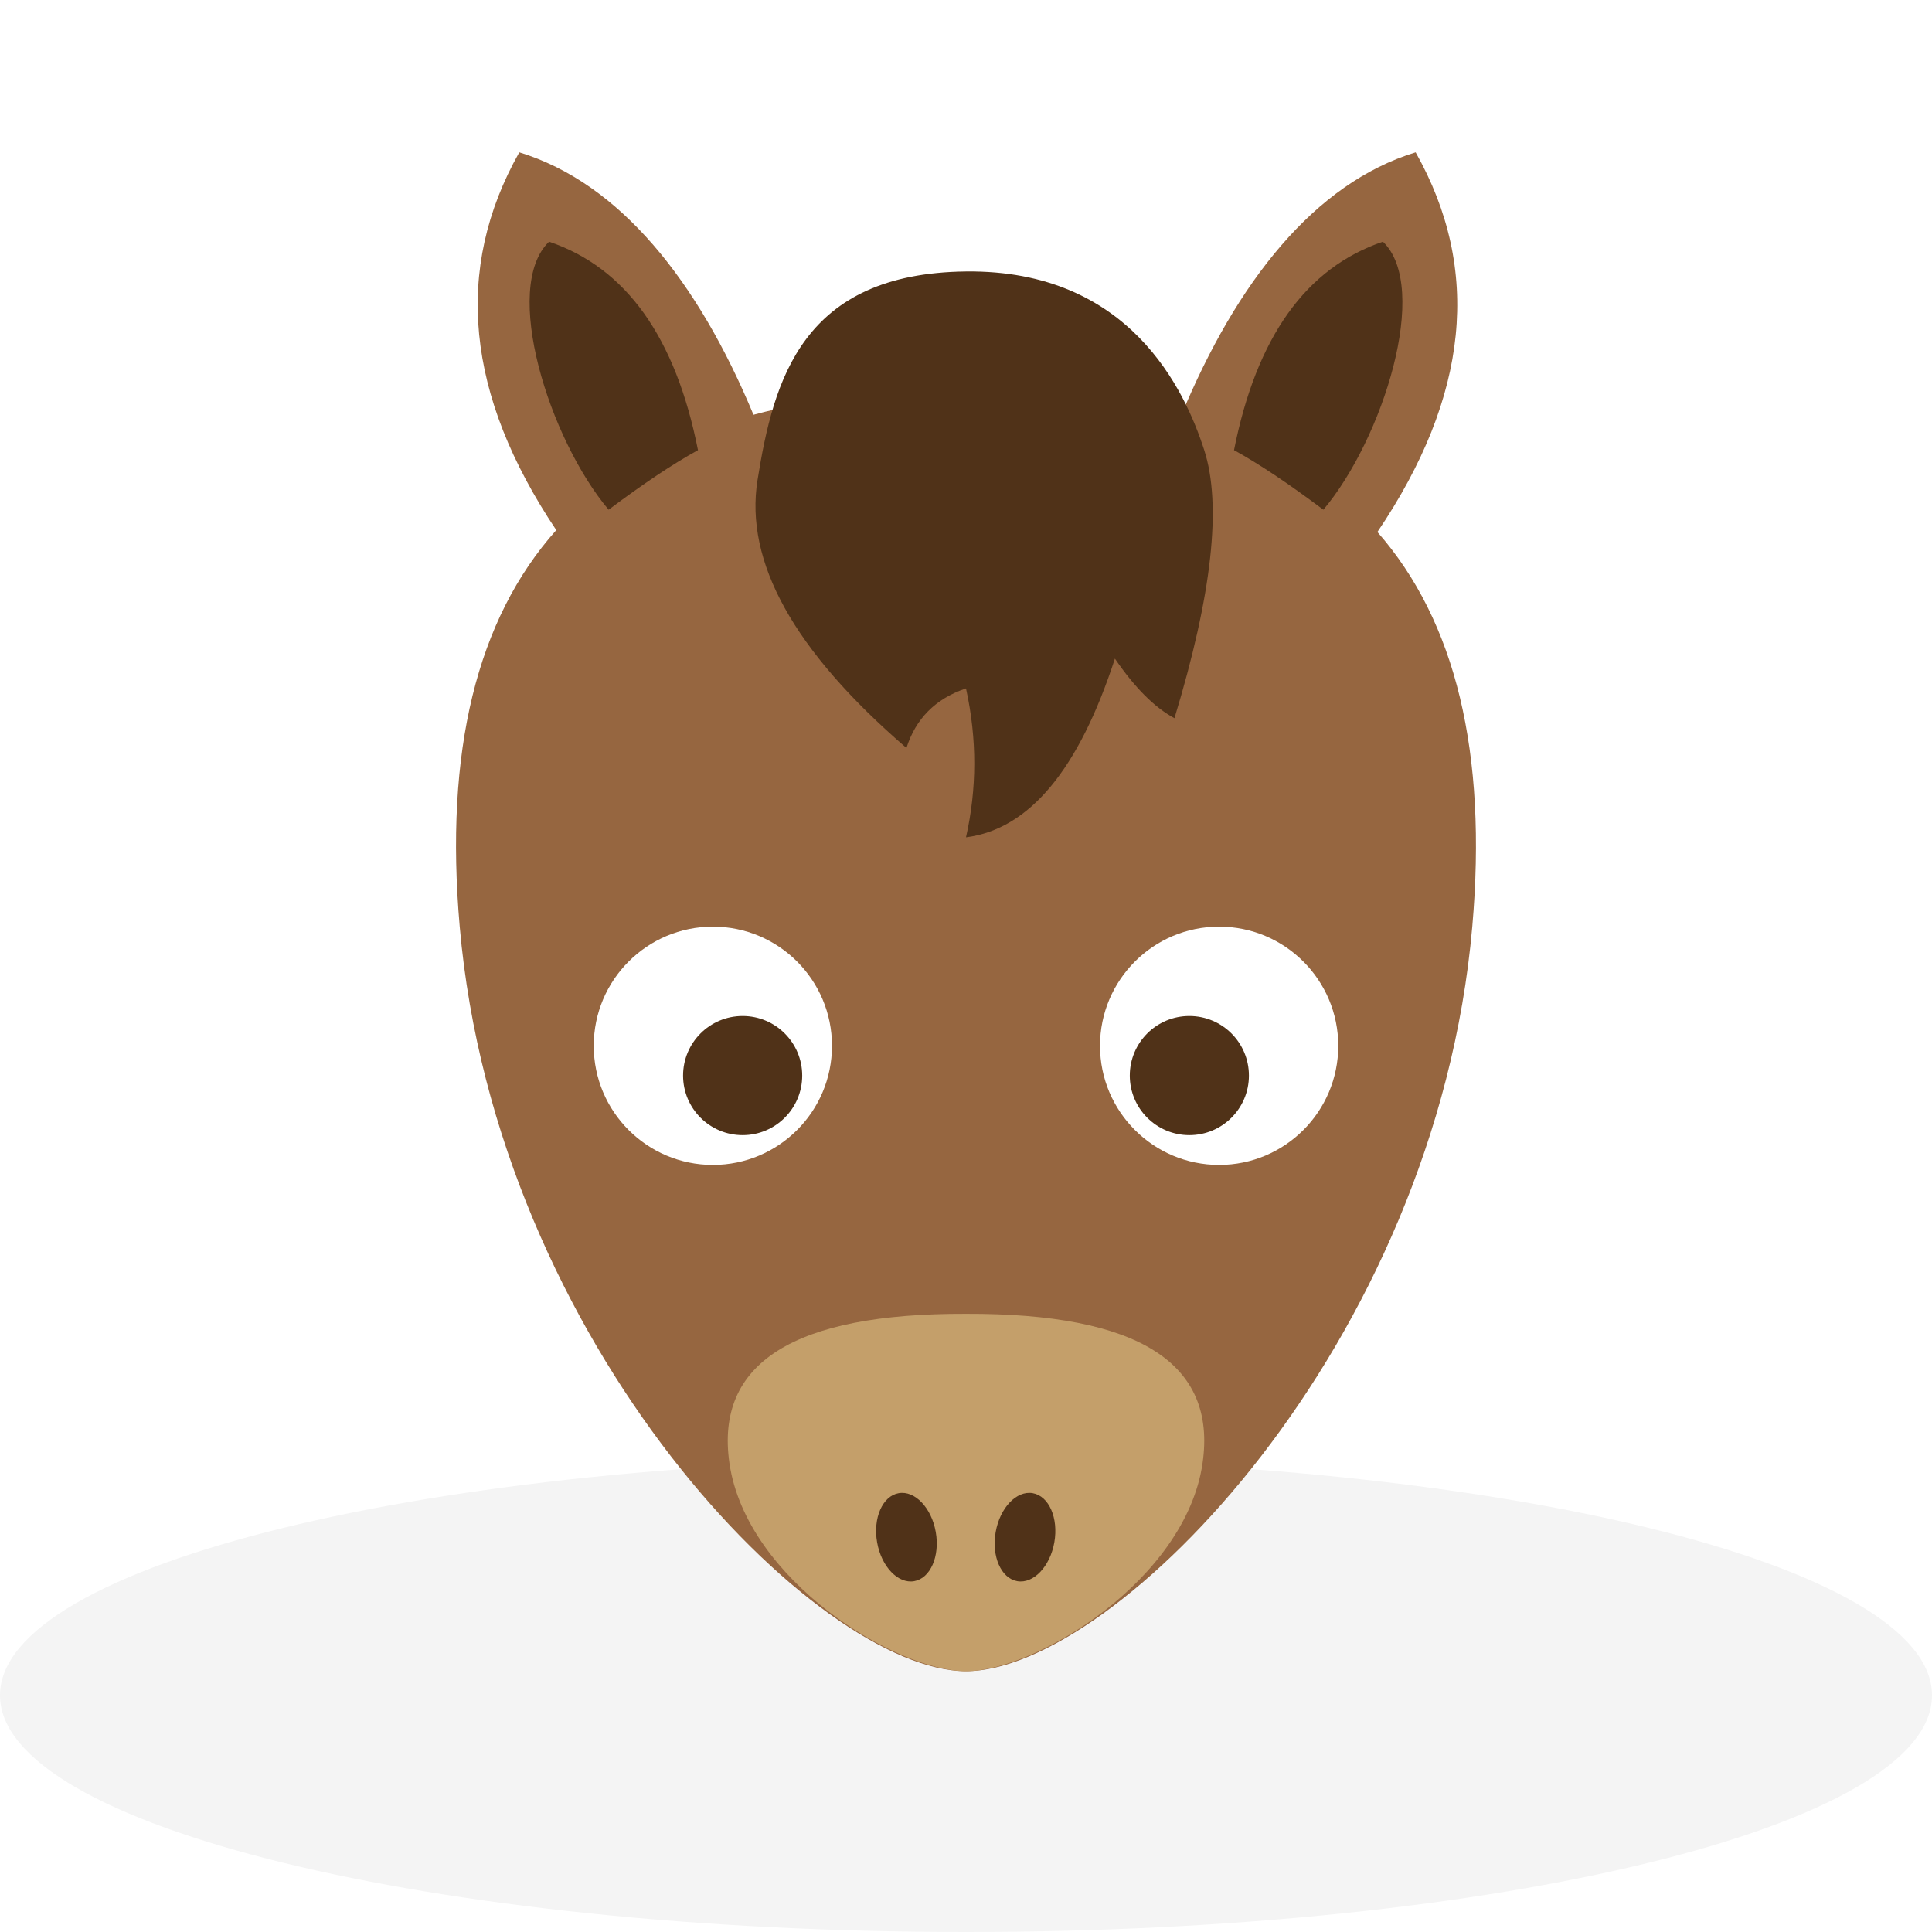
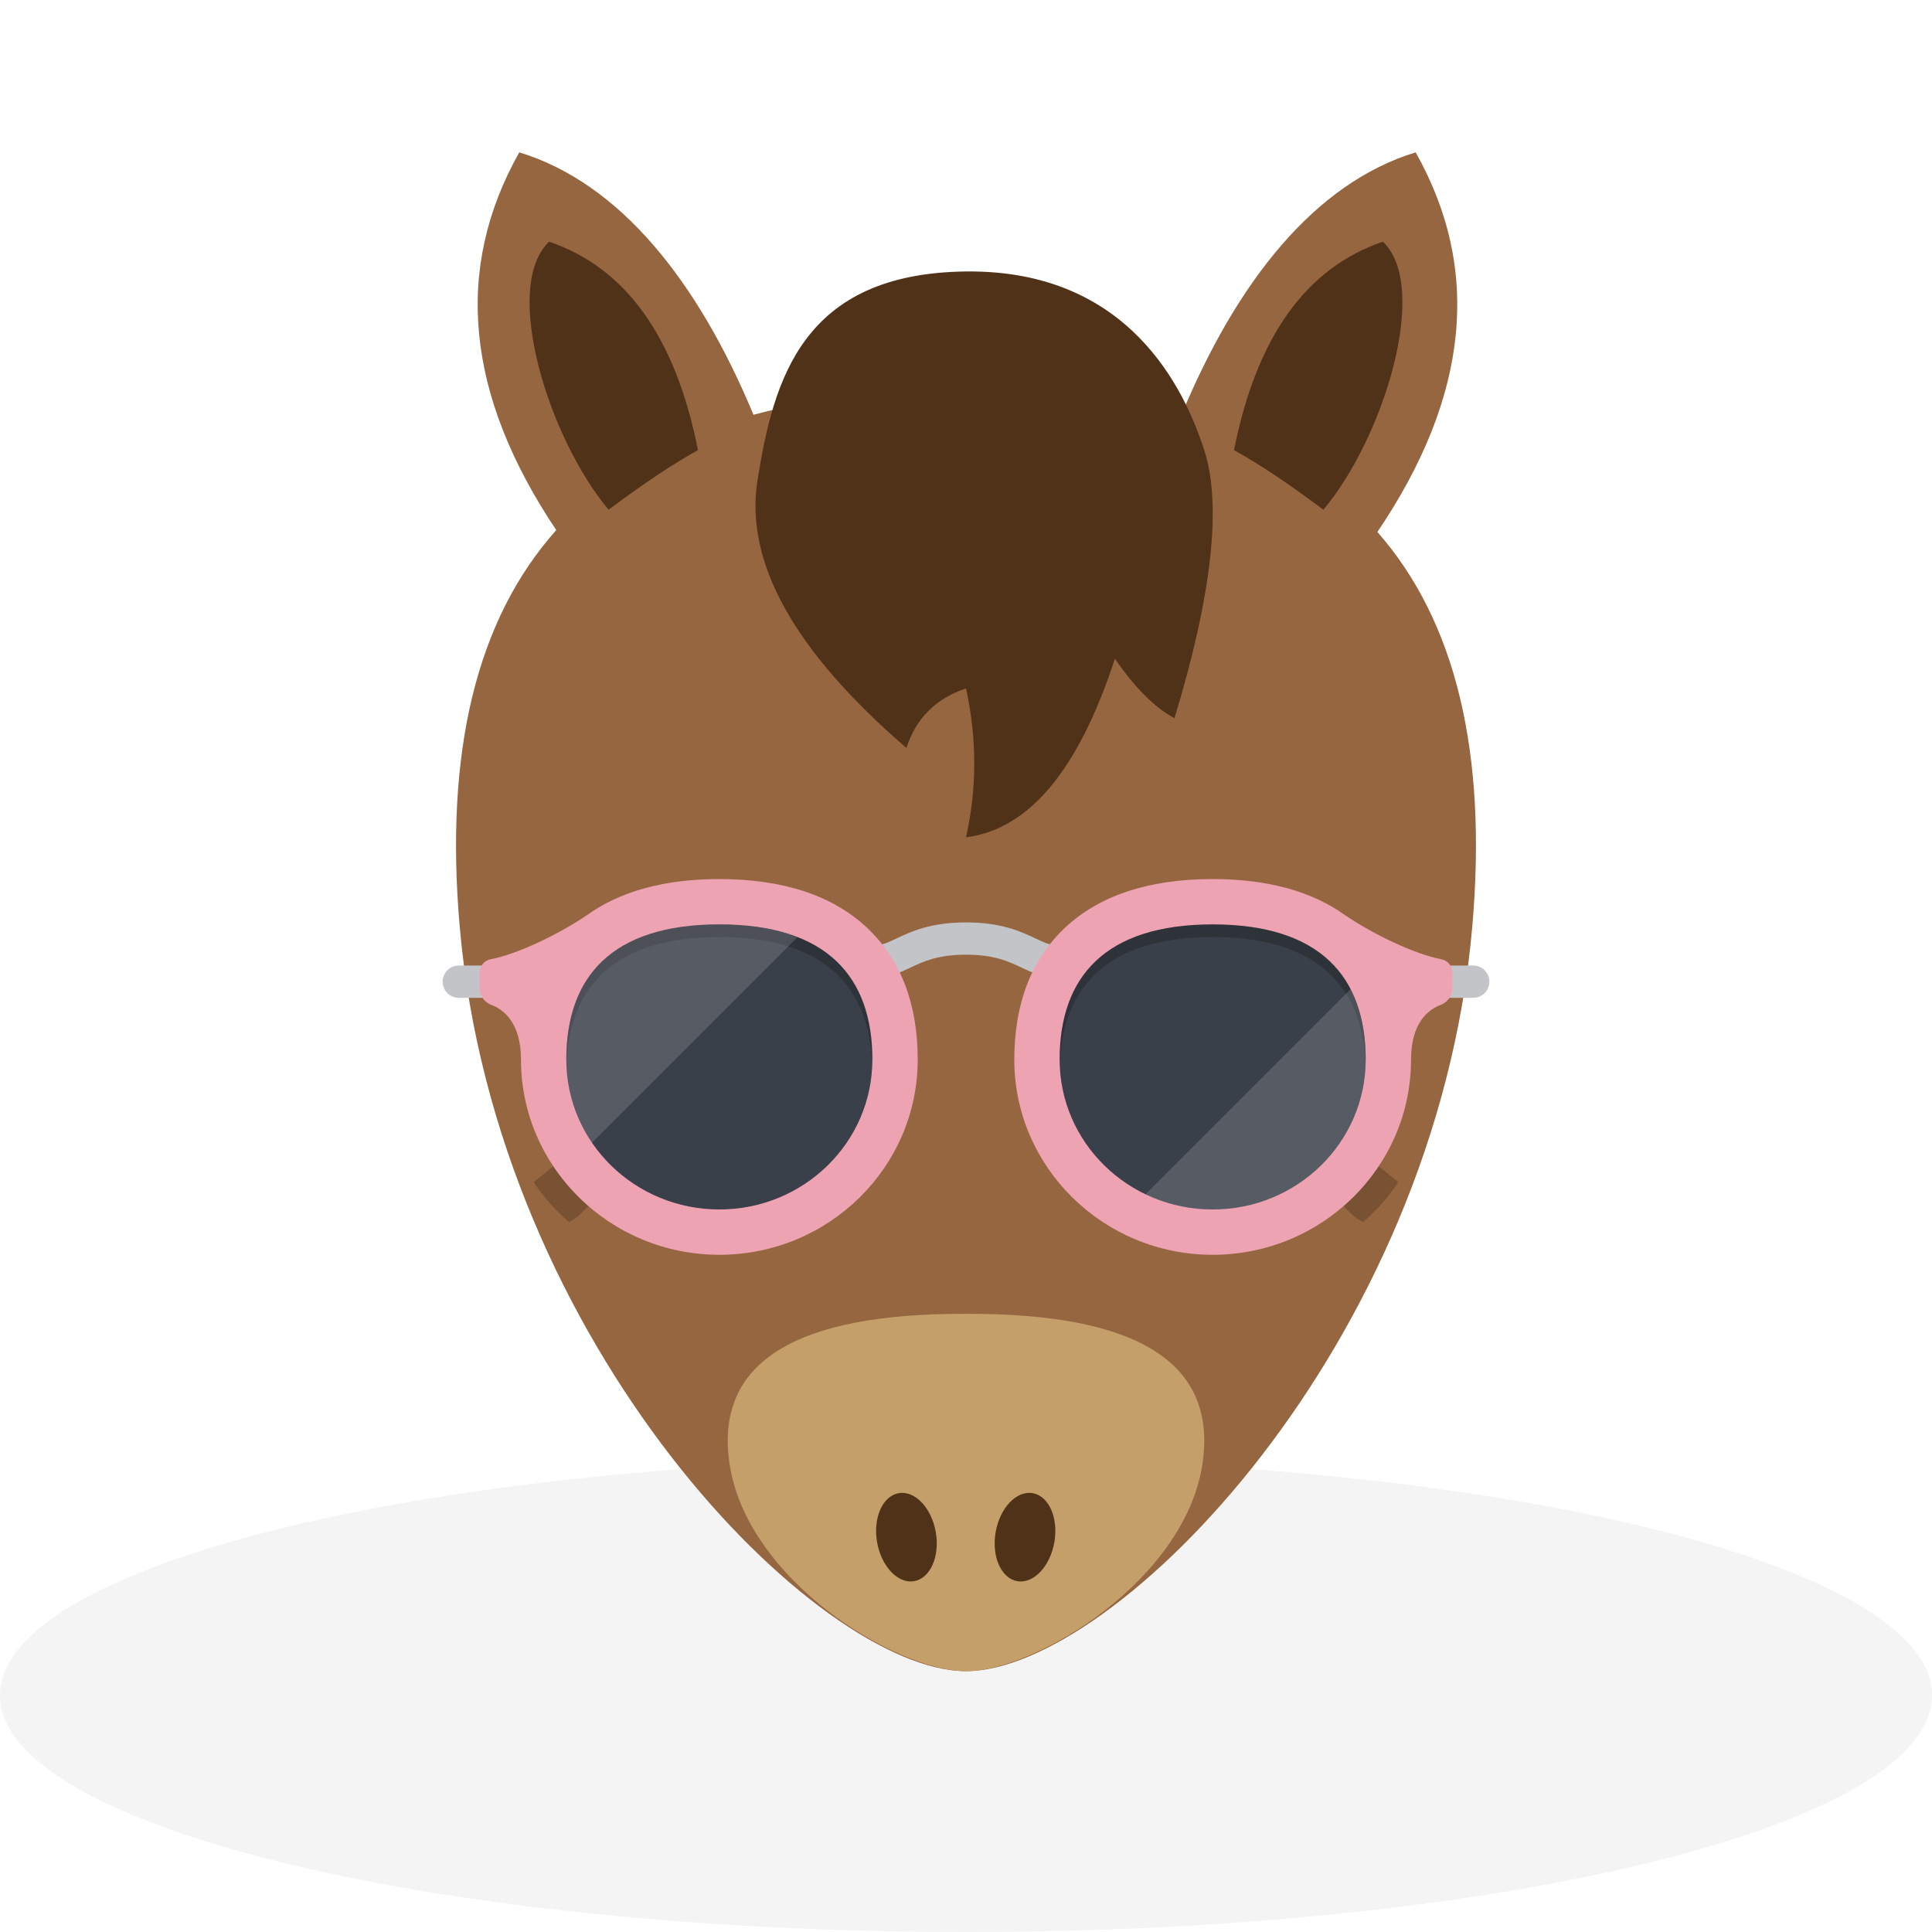
<svg xmlns="http://www.w3.org/2000/svg" style="isolation:isolate" viewBox="0 0 200 200" width="200pt" height="200pt">
-   <defs>
-     <clipPath id="_clipPath_9JSeORLDL5igwe1i3UyBB0thLMZ0mseX">
-       <rect width="200" height="200" />
-     </clipPath>
-   </defs>
-   <g clip-path="url(#_clipPath_9JSeORLDL5igwe1i3UyBB0thLMZ0mseX)">
-     <g id="backgrounds">
-       <ellipse vector-effect="non-scaling-stroke" cx="100" cy="175.5" rx="100" ry="24.5" id="present" fill="rgb(244,244,244)" />
+   <g id="backgrounds">
+     <ellipse vector-effect="non-scaling-stroke" cx="100" cy="175.5" rx="100" ry="24.5" id="present" fill="rgb(244,244,244)" />
+   </g>
+   <g id="horse">
+     <g id="body">
+       <path d=" M 122.274 43.016 C 115.85 41.25 108.429 40.387 100 40.435 C 91.693 40.387 84.365 41.226 78 42.936 C 72.254 29.122 64.192 18.959 53.756 15.771 Q 43.531 33.912 57.584 54.876 C 49.342 64.117 46.007 77.797 47.59 95.927 C 51.378 139.308 84.585 173 100 173 C 115.415 173 148.622 139.308 152.41 95.927 C 153.981 77.925 150.704 64.31 142.589 55.071 Q 156.821 33.996 146.548 15.771 C 136.093 18.965 128.021 29.159 122.274 43.016 Z " fill-rule="evenodd" id="outer" fill="rgb(150,102,64)" />
+       <path d=" M 100 136.006 L 100 136.006 C 82.172 135.945 73.996 141.099 75.515 151.492 C 77.285 163.598 92.799 173 100 173 C 107.201 173 122.715 163.598 124.485 151.492 C 126.004 141.099 117.828 135.945 100 136.006 Z " fill-rule="evenodd" id="inner" fill="rgb(196,159,106)" />
    </g>
-     <g id="horse">
-       <g id="body">
-         <path d=" M 122.274 43.016 C 115.85 41.25 108.429 40.387 100 40.435 C 91.693 40.387 84.365 41.226 78 42.936 C 72.254 29.122 64.192 18.959 53.756 15.771 Q 43.531 33.912 57.584 54.876 C 49.342 64.117 46.007 77.797 47.59 95.927 C 51.378 139.308 84.585 173 100 173 C 115.415 173 148.622 139.308 152.41 95.927 C 153.981 77.925 150.704 64.31 142.589 55.071 Q 156.821 33.996 146.548 15.771 C 136.093 18.965 128.021 29.159 122.274 43.016 Z " fill-rule="evenodd" id="outer" fill="rgb(150,102,64)" />
-         <path d=" M 100 136.006 L 100 136.006 C 82.172 135.945 73.996 141.099 75.515 151.492 C 77.285 163.598 92.799 173 100 173 C 107.201 173 122.715 163.598 124.485 151.492 C 126.004 141.099 117.828 135.945 100 136.006 Z " fill-rule="evenodd" id="inner" fill="rgb(196,159,106)" />
-       </g>
-       <g id="ears">
-         <path d=" M 143.161 25.02 Q 131.215 29.066 127.746 46.6 C 130.303 47.998 133.417 50.084 136.995 52.766 C 143.161 45.444 148.1 29.758 143.161 25.02 Z " id="innerR" fill="rgb(80,50,24)" />
-         <path d=" M 56.839 25.02 Q 68.785 29.066 72.254 46.6 C 69.697 47.998 66.583 50.084 63.005 52.766 C 56.839 45.444 51.9 29.758 56.839 25.02 Z " id="innerL" fill="rgb(80,50,24)" />
-       </g>
-       <g id="nose">
-         <path d=" M 90.798 159.663 C 90.355 157.149 91.355 154.869 93.031 154.573 C 94.706 154.277 96.427 156.078 96.87 158.591 C 97.314 161.105 96.313 163.385 94.638 163.681 C 92.962 163.977 91.242 162.176 90.798 159.663 Z " id="Ellips" fill="rgb(80,50,24)" />
-         <path d=" M 109.144 159.663 C 109.587 157.149 108.587 154.869 106.911 154.573 C 105.236 154.277 103.515 156.078 103.072 158.591 C 102.628 161.105 103.628 163.385 105.304 163.681 C 106.98 163.977 108.7 162.176 109.144 159.663 Z " id="Ellips" fill="rgb(80,50,24)" />
-       </g>
-       <g id="eyes">
-         <circle vector-effect="non-scaling-stroke" cx="73.795" cy="108.259" r="12.332" id="Ellips" fill="rgb(255,255,255)" />
-         <circle vector-effect="non-scaling-stroke" cx="76.878" cy="111.342" r="6.166" id="Ellips" fill="rgb(80,50,24)" />
-         <circle vector-effect="non-scaling-stroke" cx="126.205" cy="108.259" r="12.332" id="Ellips" fill="rgb(255,255,255)" />
-         <circle vector-effect="non-scaling-stroke" cx="123.122" cy="111.342" r="6.166" id="Ellips" fill="rgb(80,50,24)" />
-       </g>
-       <g id="hair">
-         <path d=" M 100 86.678 C 101.127 81.651 101.158 76.544 100 71.264 C 96.817 72.333 94.792 74.419 93.834 77.43 C 82.17 67.368 77.063 58.15 78.42 49.683 C 80.082 39.307 83.044 28.296 100 28.103 C 116.956 27.91 122.672 40.423 124.663 46.6 C 126.483 52.244 125.486 61.524 121.58 74.347 C 119.511 73.23 117.487 71.206 115.415 68.181 C 111.682 79.641 106.575 85.838 100 86.678 Z " id="outer" fill="rgb(80,50,24)" />
+     <g id="ears">
+       <path d=" M 143.161 25.02 Q 131.215 29.066 127.746 46.6 C 130.303 47.998 133.417 50.084 136.995 52.766 C 143.161 45.444 148.1 29.758 143.161 25.02 Z " id="innerR" fill="rgb(80,50,24)" />
+       <path d=" M 56.839 25.02 Q 68.785 29.066 72.254 46.6 C 69.697 47.998 66.583 50.084 63.005 52.766 C 56.839 45.444 51.9 29.758 56.839 25.02 Z " id="innerL" fill="rgb(80,50,24)" />
+     </g>
+     <g id="nose">
+       <path d=" M 90.798 159.663 C 90.355 157.149 91.355 154.869 93.031 154.573 C 94.706 154.277 96.427 156.078 96.87 158.591 C 97.314 161.105 96.313 163.385 94.638 163.681 C 92.962 163.977 91.242 162.176 90.798 159.663 Z " id="Ellips" fill="rgb(80,50,24)" />
+       <path d=" M 109.144 159.663 C 109.587 157.149 108.587 154.869 106.911 154.573 C 105.236 154.277 103.515 156.078 103.072 158.591 C 102.628 161.105 103.628 163.385 105.304 163.681 C 106.98 163.977 108.7 162.176 109.144 159.663 Z " id="Ellips" fill="rgb(80,50,24)" />
+     </g>
+     <g id="eyes">
+       <circle vector-effect="non-scaling-stroke" cx="73.795" cy="108.259" r="12.332" id="Ellips" fill="rgb(255,255,255)" />
+       <circle vector-effect="non-scaling-stroke" cx="76.878" cy="111.342" r="6.166" id="Ellips" fill="rgb(80,50,24)" />
+       <circle vector-effect="non-scaling-stroke" cx="126.205" cy="108.259" r="12.332" id="Ellips" fill="rgb(255,255,255)" />
+       <circle vector-effect="non-scaling-stroke" cx="123.122" cy="111.342" r="6.166" id="Ellips" fill="rgb(80,50,24)" />
+     </g>
+     <g id="hair">
+       <path d=" M 100 86.678 C 101.127 81.651 101.158 76.544 100 71.264 C 96.817 72.333 94.792 74.419 93.834 77.43 C 82.17 67.368 77.063 58.15 78.42 49.683 C 80.082 39.307 83.044 28.296 100 28.103 C 116.956 27.91 122.672 40.423 124.663 46.6 C 126.483 52.244 125.486 61.524 121.58 74.347 C 119.511 73.23 117.487 71.206 115.415 68.181 C 111.682 79.641 106.575 85.838 100 86.678 Z " id="outer" fill="rgb(80,50,24)" />
+     </g>
+     <g id="attributes">
+       <g id="subglasses">
+         <g id="Groep">
+           <path d=" M 50.622 103.295 L 47.493 103.295 C 46.57 103.295 45.821 102.547 45.821 101.624 C 45.821 100.701 46.57 99.952 47.493 99.952 L 50.623 99.952 C 51.546 99.952 52.294 100.701 52.294 101.624 C 52.294 102.547 51.545 103.295 50.622 103.295 Z " id="Tracé" fill="rgb(195,196,199)" />
+           <path d=" M 152.507 103.295 L 149.377 103.295 C 148.454 103.295 147.706 102.547 147.706 101.624 C 147.706 100.701 148.454 99.952 149.377 99.952 L 152.507 99.952 C 153.431 99.952 154.179 100.701 154.179 101.624 C 154.179 102.547 153.43 103.295 152.507 103.295 Z " id="Tracé" fill="rgb(195,196,199)" />
+         </g>
+         <g opacity="0.2">
+           <path d=" M 68.193 112.072 L 55.236 122.367 C 56.263 123.907 57.496 125.301 58.899 126.51 C 59.328 126.305 59.725 126.029 60.073 125.688 L 70.749 115.185 L 68.193 112.072 Z " id="Tracé" fill="rgb(0,0,0)" />
+         </g>
+         <g opacity="0.2">
+           <path d=" M 131.807 112.072 L 144.764 122.367 C 143.737 123.907 142.504 125.301 141.101 126.51 C 140.672 126.305 140.274 126.029 139.927 125.688 L 129.251 115.185 L 131.807 112.072 Z " id="Tracé" fill="rgb(0,0,0)" />
+         </g>
+         <path d=" M 109.309 101.175 C 107.887 101.175 106.807 100.664 105.763 100.17 C 104.434 99.541 102.927 98.828 100 98.828 C 97.074 98.828 95.567 99.541 94.238 100.17 C 93.194 100.664 92.114 101.175 90.692 101.175 L 90.692 97.832 C 91.334 97.832 91.859 97.598 92.808 97.149 C 94.292 96.447 96.323 95.486 100.001 95.486 C 103.678 95.486 105.71 96.447 107.193 97.149 C 108.142 97.598 108.668 97.832 109.309 97.832 L 109.309 101.175 L 109.309 101.175 Z " id="Tracé" fill="rgb(195,196,199)" />
+         <path d=" M 89.781 96.066 C 86.223 92.704 81.07 91 74.466 91 C 68.788 91 64.187 92.263 60.745 94.752 C 60.744 94.752 60.742 94.751 60.742 94.751 C 57.844 96.711 53.552 98.784 50.8 99.298 C 50.138 99.422 49.656 99.992 49.656 100.665 L 49.656 102.297 C 49.656 103.064 50.131 103.749 50.849 104.019 C 52.114 104.494 53.93 105.846 53.93 109.688 C 53.93 120.831 63.143 129.896 74.466 129.896 C 85.789 129.896 95.001 120.831 95.001 109.688 C 95.001 103.921 93.245 99.338 89.781 96.066 Z " id="Tracé" fill="rgb(237,163,178)" />
+         <path d=" M 90.307 109.688 C 90.307 101.12 85.59 95.694 74.466 95.694 C 63.341 95.694 58.624 101.12 58.624 109.688 C 58.624 118.257 65.717 125.203 74.466 125.203 C 83.215 125.203 90.307 118.257 90.307 109.688 Z " id="Tracé" fill="rgb(57,64,73)" />
+         <g opacity="0.2">
+           <path d=" M 74.465 95.694 C 63.341 95.694 58.624 101.12 58.624 109.688 C 58.624 109.865 58.632 110.04 58.637 110.216 C 58.92 102.1 63.682 97.001 74.465 97.001 C 85.248 97.001 90.011 102.1 90.293 110.216 C 90.299 110.04 90.307 109.865 90.307 109.688 C 90.307 101.12 85.59 95.694 74.465 95.694 Z " id="Tracé" fill="rgb(0,0,0)" />
+         </g>
+         <path d=" M 110.219 96.066 C 113.777 92.704 118.93 91 125.534 91 C 131.212 91 135.813 92.263 139.255 94.752 C 139.256 94.752 139.258 94.751 139.258 94.751 C 142.156 96.711 146.448 98.784 149.2 99.298 C 149.862 99.422 150.344 99.992 150.344 100.665 L 150.344 102.297 C 150.344 103.064 149.869 103.749 149.151 104.019 C 147.886 104.494 146.07 105.846 146.07 109.688 C 146.07 120.831 136.857 129.896 125.534 129.896 C 114.211 129.896 104.999 120.831 104.999 109.688 C 104.999 103.921 106.755 99.338 110.219 96.066 Z " id="Tracé" fill="rgb(237,163,178)" />
+         <path d=" M 109.693 109.688 C 109.693 101.12 114.41 95.694 125.534 95.694 C 136.659 95.694 141.376 101.12 141.376 109.688 C 141.376 118.257 134.283 125.203 125.534 125.203 C 116.785 125.203 109.693 118.257 109.693 109.688 Z " id="Tracé" fill="rgb(57,64,73)" />
+         <g opacity="0.2">
+           <path d=" M 125.535 95.694 C 136.659 95.694 141.376 101.12 141.376 109.688 C 141.376 109.865 141.368 110.04 141.363 110.216 C 141.08 102.1 136.318 97.001 125.535 97.001 C 114.752 97.001 109.989 102.1 109.707 110.216 C 109.701 110.04 109.693 109.865 109.693 109.688 C 109.693 101.12 114.41 95.694 125.535 95.694 Z " id="Tracé" fill="rgb(0,0,0)" />
+         </g>
+         <g id="Groep">
+           <g opacity="0.15">
+             <path d=" M 74.465 95.694 C 63.341 95.694 58.624 101.12 58.624 109.688 C 58.624 112.87 59.603 115.826 61.28 118.288 L 82.56 97.008 C 80.372 96.152 77.69 95.694 74.465 95.694 Z " id="Tracé" fill="rgb(255,255,255)" />
+           </g>
+           <g opacity="0.15">
+             <path d=" M 139.813 102.398 L 118.581 123.63 C 120.68 124.636 123.039 125.203 125.534 125.203 C 134.284 125.203 141.376 118.257 141.376 109.688 C 141.376 106.897 140.872 104.443 139.813 102.398 Z " id="Tracé" fill="rgb(255,255,255)" />
+           </g>
+         </g>
      </g>
    </g>
  </g>
+   <g id="imports" />
</svg>
